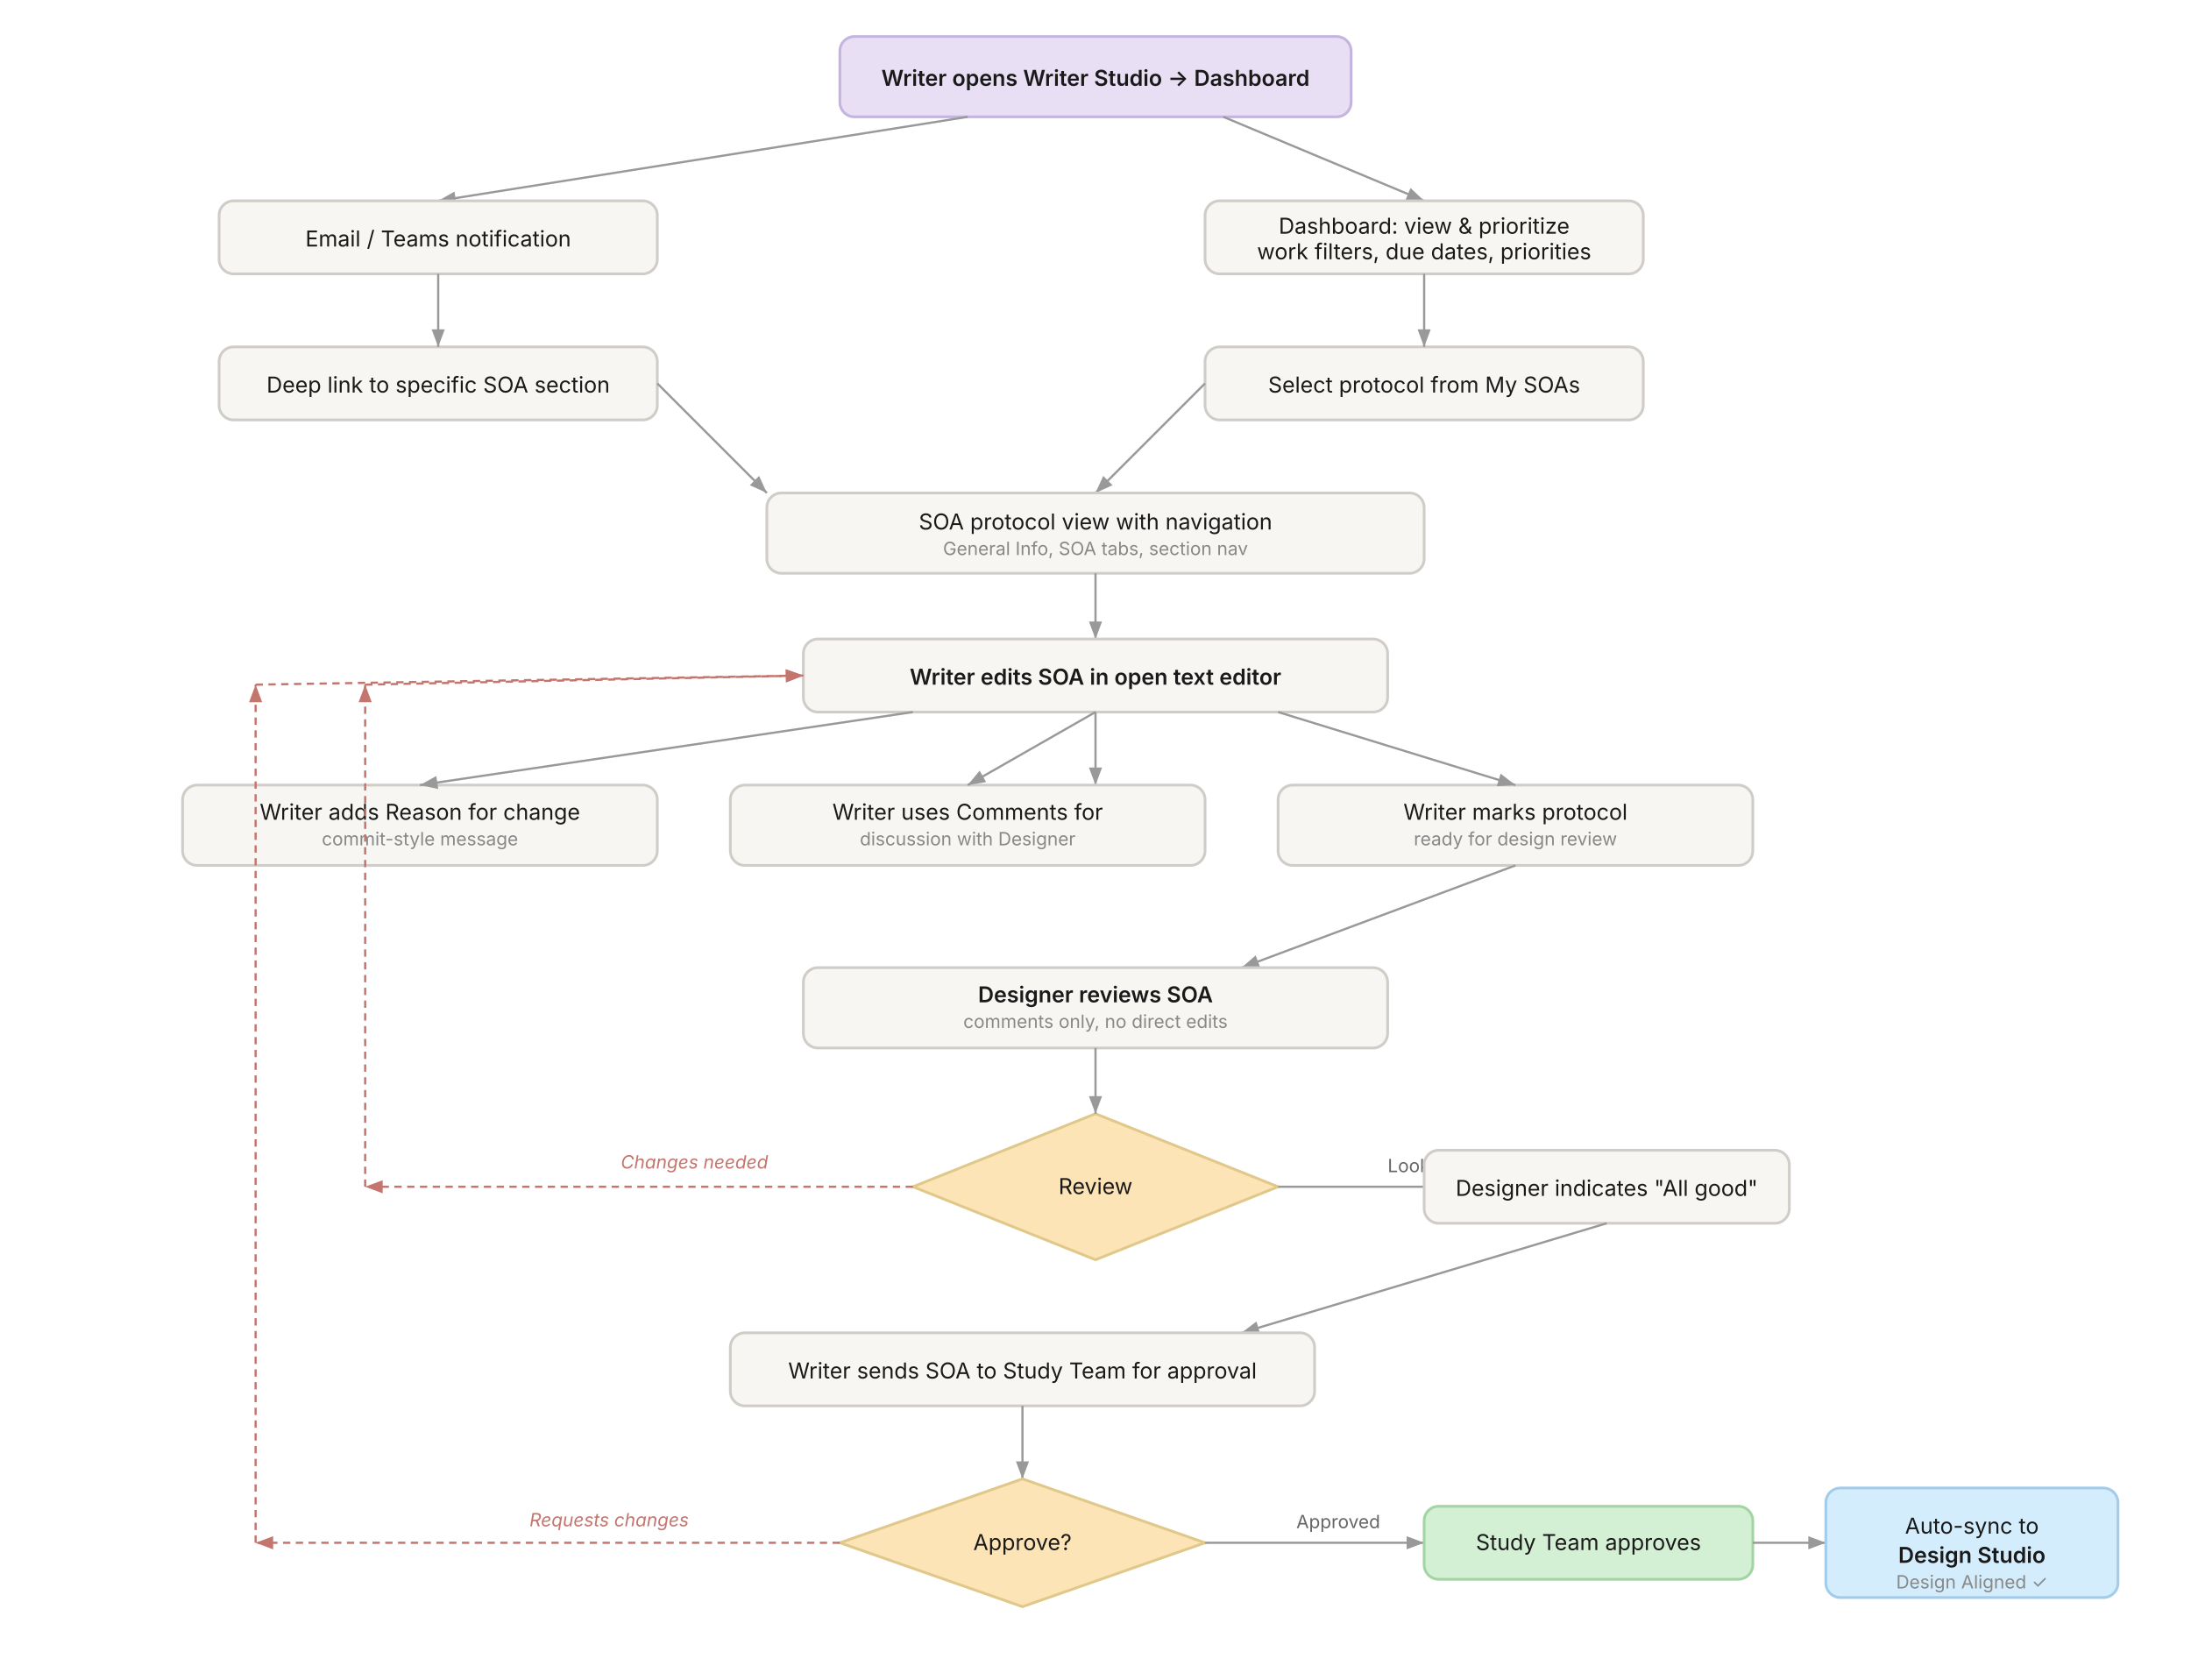
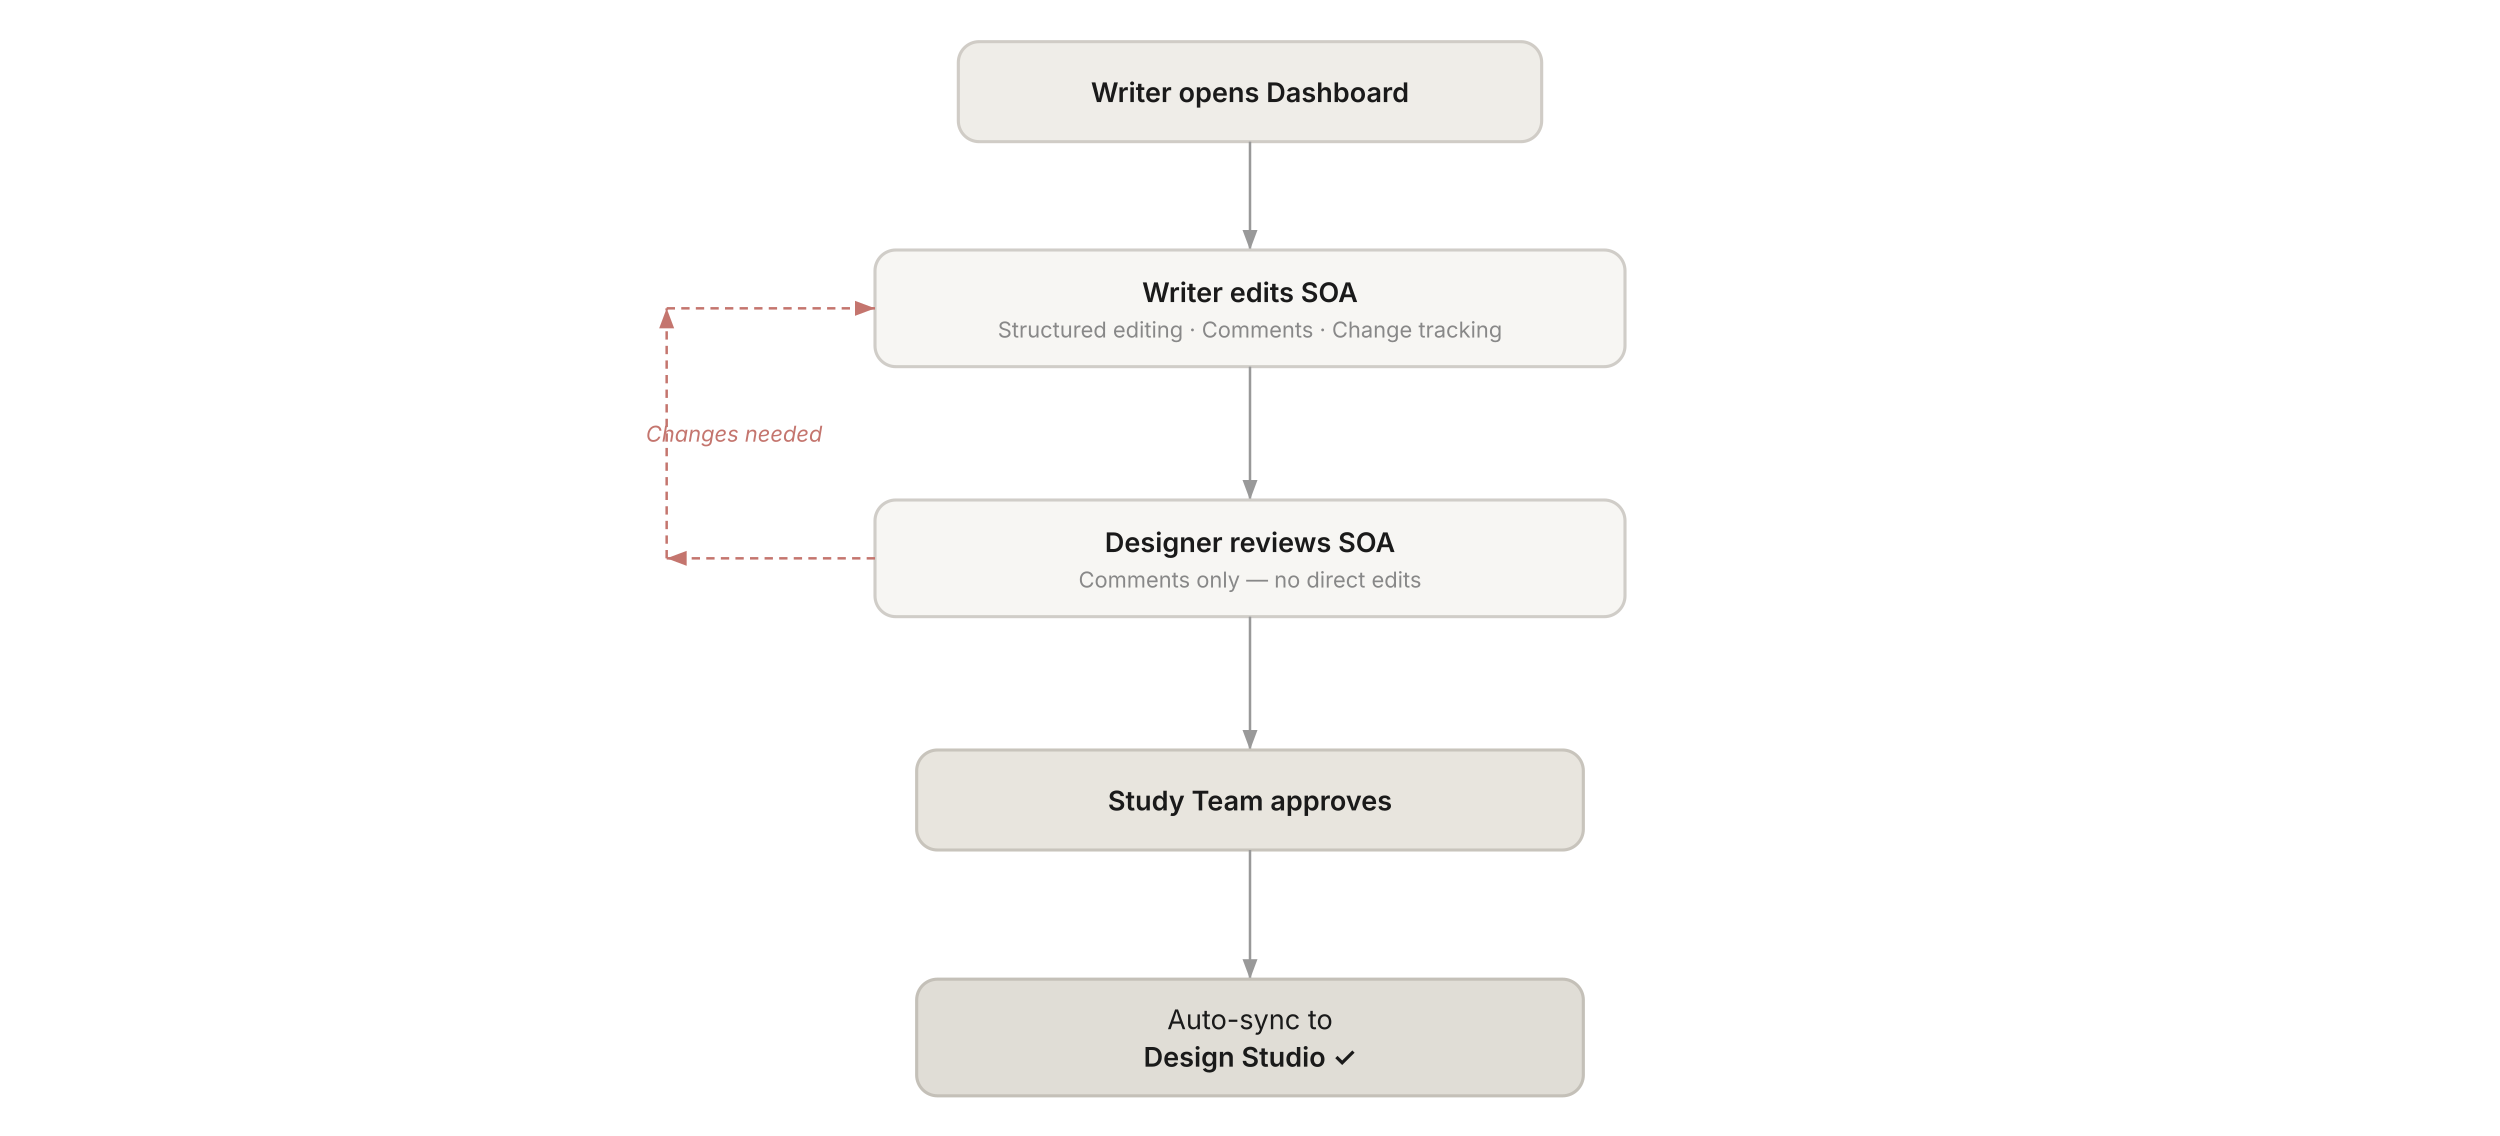
- <svg xmlns="http://www.w3.org/2000/svg" viewBox="0 0 1200 920" fill="none">
+ <svg xmlns="http://www.w3.org/2000/svg" viewBox="0 60 1200 545" fill="none">
  <style>
-     .node { fill: #f7f6f3; stroke: #d0cdc8; stroke-width: 1.5; rx: 8; }
-     .node-start { fill: #e8dff5; stroke: #c4b5e0; stroke-width: 1.5; rx: 8; }
-     .node-end { fill: #d4edfc; stroke: #a3cceb; stroke-width: 1.5; rx: 8; }
-     .node-decision { fill: #fce4b6; stroke: #e0c88a; stroke-width: 1.5; }
-     .node-success { fill: #d4f0d4; stroke: #a3d4a3; stroke-width: 1.5; rx: 8; }
-     .label { font-family: Inter, sans-serif; font-size: 12px; fill: #1a1a1a; text-anchor: middle; }
-     .label-sm { font-family: Inter, sans-serif; font-size: 10px; fill: #888; text-anchor: middle; }
-     .label-bold { font-family: Inter, sans-serif; font-size: 12px; fill: #1a1a1a; text-anchor: middle; font-weight: 600; }
+     .node { fill: #f7f6f3; stroke: #d0cdc8; stroke-width: 1.5; rx: 10; }
+     .node-start { fill: #EFEDE8; stroke: #D0CCC6; stroke-width: 1.5; rx: 10; }
+     .node-end { fill: #E0DDD6; stroke: #C4C0B8; stroke-width: 1.5; rx: 10; }
+     .node-success { fill: #E8E5DE; stroke: #C8C4BC; stroke-width: 1.5; rx: 10; }
+     .label { font-family: Inter, sans-serif; font-size: 13px; fill: #1a1a1a; text-anchor: middle; }
+     .label-sm { font-family: Inter, sans-serif; font-size: 10.5px; fill: #888; text-anchor: middle; }
+     .label-bold { font-family: Inter, sans-serif; font-size: 13px; fill: #1a1a1a; text-anchor: middle; font-weight: 600; }
    .arrow { stroke: #999; stroke-width: 1.2; fill: none; marker-end: url(#arrowhead); }
    .arrow-loop { stroke: #c4756e; stroke-width: 1.2; fill: none; marker-end: url(#arrowred); stroke-dasharray: 4 3; }
-     .loop-label { font-family: Inter, sans-serif; font-size: 10px; fill: #c4756e; font-style: italic; }
-     .branch-label { font-family: Inter, sans-serif; font-size: 10px; fill: #666; }
+     .loop-label { font-family: Inter, sans-serif; font-size: 10.5px; fill: #c4756e; font-style: italic; }
  </style>
  <defs>
    <marker id="arrowhead" markerWidth="8" markerHeight="6" refX="8" refY="3" orient="auto">
      <path d="M0,0 L8,3 L0,6" fill="#999" />
    </marker>
    <marker id="arrowred" markerWidth="8" markerHeight="6" refX="8" refY="3" orient="auto">
      <path d="M0,0 L8,3 L0,6" fill="#c4756e" />
    </marker>
  </defs>
-   <rect class="node-start" x="460" y="20" width="280" height="44" />
-   <text class="label-bold" x="600" y="47">Writer opens Writer Studio → Dashboard</text>
-   <line class="arrow" x1="530" y1="64" x2="240" y2="110" />
-   <line class="arrow" x1="670" y1="64" x2="780" y2="110" />
-   <rect class="node" x="120" y="110" width="240" height="40" />
-   <text class="label" x="240" y="135">Email / Teams notification</text>
-   <rect class="node" x="660" y="110" width="240" height="40" />
-   <text class="label" x="780" y="128">Dashboard: view &amp; prioritize</text>
-   <text class="label" x="780" y="142">work filters, due dates, priorities</text>
-   <rect class="node" x="120" y="190" width="240" height="40" />
-   <text class="label" x="240" y="215">Deep link to specific SOA section</text>
-   <line class="arrow" x1="240" y1="150" x2="240" y2="190" />
-   <rect class="node" x="660" y="190" width="240" height="40" />
-   <text class="label" x="780" y="215">Select protocol from My SOAs</text>
-   <line class="arrow" x1="780" y1="150" x2="780" y2="190" />
-   <line class="arrow" x1="360" y1="210" x2="420" y2="270" />
-   <line class="arrow" x1="660" y1="210" x2="600" y2="270" />
-   <rect class="node" x="420" y="270" width="360" height="44" />
-   <text class="label" x="600" y="290">SOA protocol view with navigation</text>
-   <text class="label-sm" x="600" y="304">General Info, SOA tabs, section nav</text>
-   <line class="arrow" x1="600" y1="314" x2="600" y2="350" />
-   <rect class="node" x="440" y="350" width="320" height="40" />
-   <text class="label-bold" x="600" y="375">Writer edits SOA in open text editor</text>
-   <line class="arrow" x1="600" y1="390" x2="600" y2="430" />
-   <rect class="node" x="100" y="430" width="260" height="44" />
-   <text class="label" x="230" y="449">Writer adds Reason for change</text>
-   <text class="label-sm" x="230" y="463">commit-style message</text>
-   <rect class="node" x="400" y="430" width="260" height="44" />
-   <text class="label" x="530" y="449">Writer uses Comments for</text>
-   <text class="label-sm" x="530" y="463">discussion with Designer</text>
-   <rect class="node" x="700" y="430" width="260" height="44" />
-   <text class="label" x="830" y="449">Writer marks protocol</text>
-   <text class="label-sm" x="830" y="463">ready for design review</text>
-   <line class="arrow" x1="500" y1="390" x2="230" y2="430" />
-   <line class="arrow" x1="600" y1="390" x2="530" y2="430" />
-   <line class="arrow" x1="700" y1="390" x2="830" y2="430" />
-   <line class="arrow" x1="830" y1="474" x2="680" y2="530" />
-   <rect class="node" x="440" y="530" width="320" height="44" />
-   <text class="label-bold" x="600" y="549">Designer reviews SOA</text>
-   <text class="label-sm" x="600" y="563">comments only, no direct edits</text>
-   <polygon class="node-decision" points="600,610 700,650 600,690 500,650" />
-   <text class="label" x="600" y="654">Review</text>
-   <line class="arrow" x1="600" y1="574" x2="600" y2="610" />
-   <line class="arrow-loop" x1="500" y1="650" x2="200" y2="650" />
-   <line class="arrow-loop" x1="200" y1="650" x2="200" y2="375" />
-   <line class="arrow-loop" x1="200" y1="375" x2="440" y2="370" />
-   <text class="loop-label" x="340" y="640">Changes needed</text>
-   <line class="arrow" x1="700" y1="650" x2="830" y2="650" />
-   <text class="branch-label" x="760" y="642">Looks good</text>
-   <rect class="node" x="780" y="630" width="200" height="40" />
-   <text class="label" x="880" y="655">Designer indicates "All good"</text>
-   <line class="arrow" x1="880" y1="670" x2="680" y2="730" />
-   <rect class="node" x="400" y="730" width="320" height="40" />
-   <text class="label" x="560" y="755">Writer sends SOA to Study Team for approval</text>
-   <line class="arrow" x1="560" y1="770" x2="560" y2="810" />
-   <polygon class="node-decision" points="560,810 660,845 560,880 460,845" />
-   <text class="label" x="560" y="849">Approve?</text>
-   <line class="arrow-loop" x1="460" y1="845" x2="140" y2="845" />
-   <line class="arrow-loop" x1="140" y1="845" x2="140" y2="375" />
-   <line class="arrow-loop" x1="140" y1="375" x2="440" y2="370" />
-   <text class="loop-label" x="290" y="836">Requests changes</text>
-   <line class="arrow" x1="660" y1="845" x2="780" y2="845" />
-   <text class="branch-label" x="710" y="837">Approved</text>
-   <rect class="node-success" x="780" y="825" width="180" height="40" />
-   <text class="label" x="870" y="849">Study Team approves</text>
-   <line class="arrow" x1="960" y1="845" x2="1000" y2="845" />
-   <rect class="node-end" x="1000" y="815" width="160" height="60" />
-   <text class="label" x="1080" y="840">Auto-sync to</text>
-   <text class="label-bold" x="1080" y="856">Design Studio</text>
-   <text class="label-sm" x="1080" y="870">Design Aligned ✓</text>
+   <rect class="node-start" x="460" y="80" width="280" height="48" />
+   <text class="label-bold" x="600" y="109">Writer opens Dashboard</text>
+   <line class="arrow" x1="600" y1="128" x2="600" y2="180" />
+   <rect class="node" x="420" y="180" width="360" height="56" />
+   <text class="label-bold" x="600" y="205">Writer edits SOA</text>
+   <text class="label-sm" x="600" y="222">Structured editing · Comments · Change tracking</text>
+   <line class="arrow" x1="600" y1="236" x2="600" y2="300" />
+   <rect class="node" x="420" y="300" width="360" height="56" />
+   <text class="label-bold" x="600" y="325">Designer reviews SOA</text>
+   <text class="label-sm" x="600" y="342">Comments only — no direct edits</text>
+   <line class="arrow-loop" x1="420" y1="328" x2="320" y2="328" />
+   <line class="arrow-loop" x1="320" y1="328" x2="320" y2="208" />
+   <line class="arrow-loop" x1="320" y1="208" x2="420" y2="208" />
+   <text class="loop-label" x="310" y="272">Changes needed</text>
+   <line class="arrow" x1="600" y1="356" x2="600" y2="420" />
+   <rect class="node-success" x="440" y="420" width="320" height="48" />
+   <text class="label-bold" x="600" y="449">Study Team approves</text>
+   <line class="arrow" x1="600" y1="468" x2="600" y2="530" />
+   <rect class="node-end" x="440" y="530" width="320" height="56" />
+   <text class="label" x="600" y="554">Auto-sync to</text>
+   <text class="label-bold" x="600" y="572">Design Studio ✓</text>
</svg>
